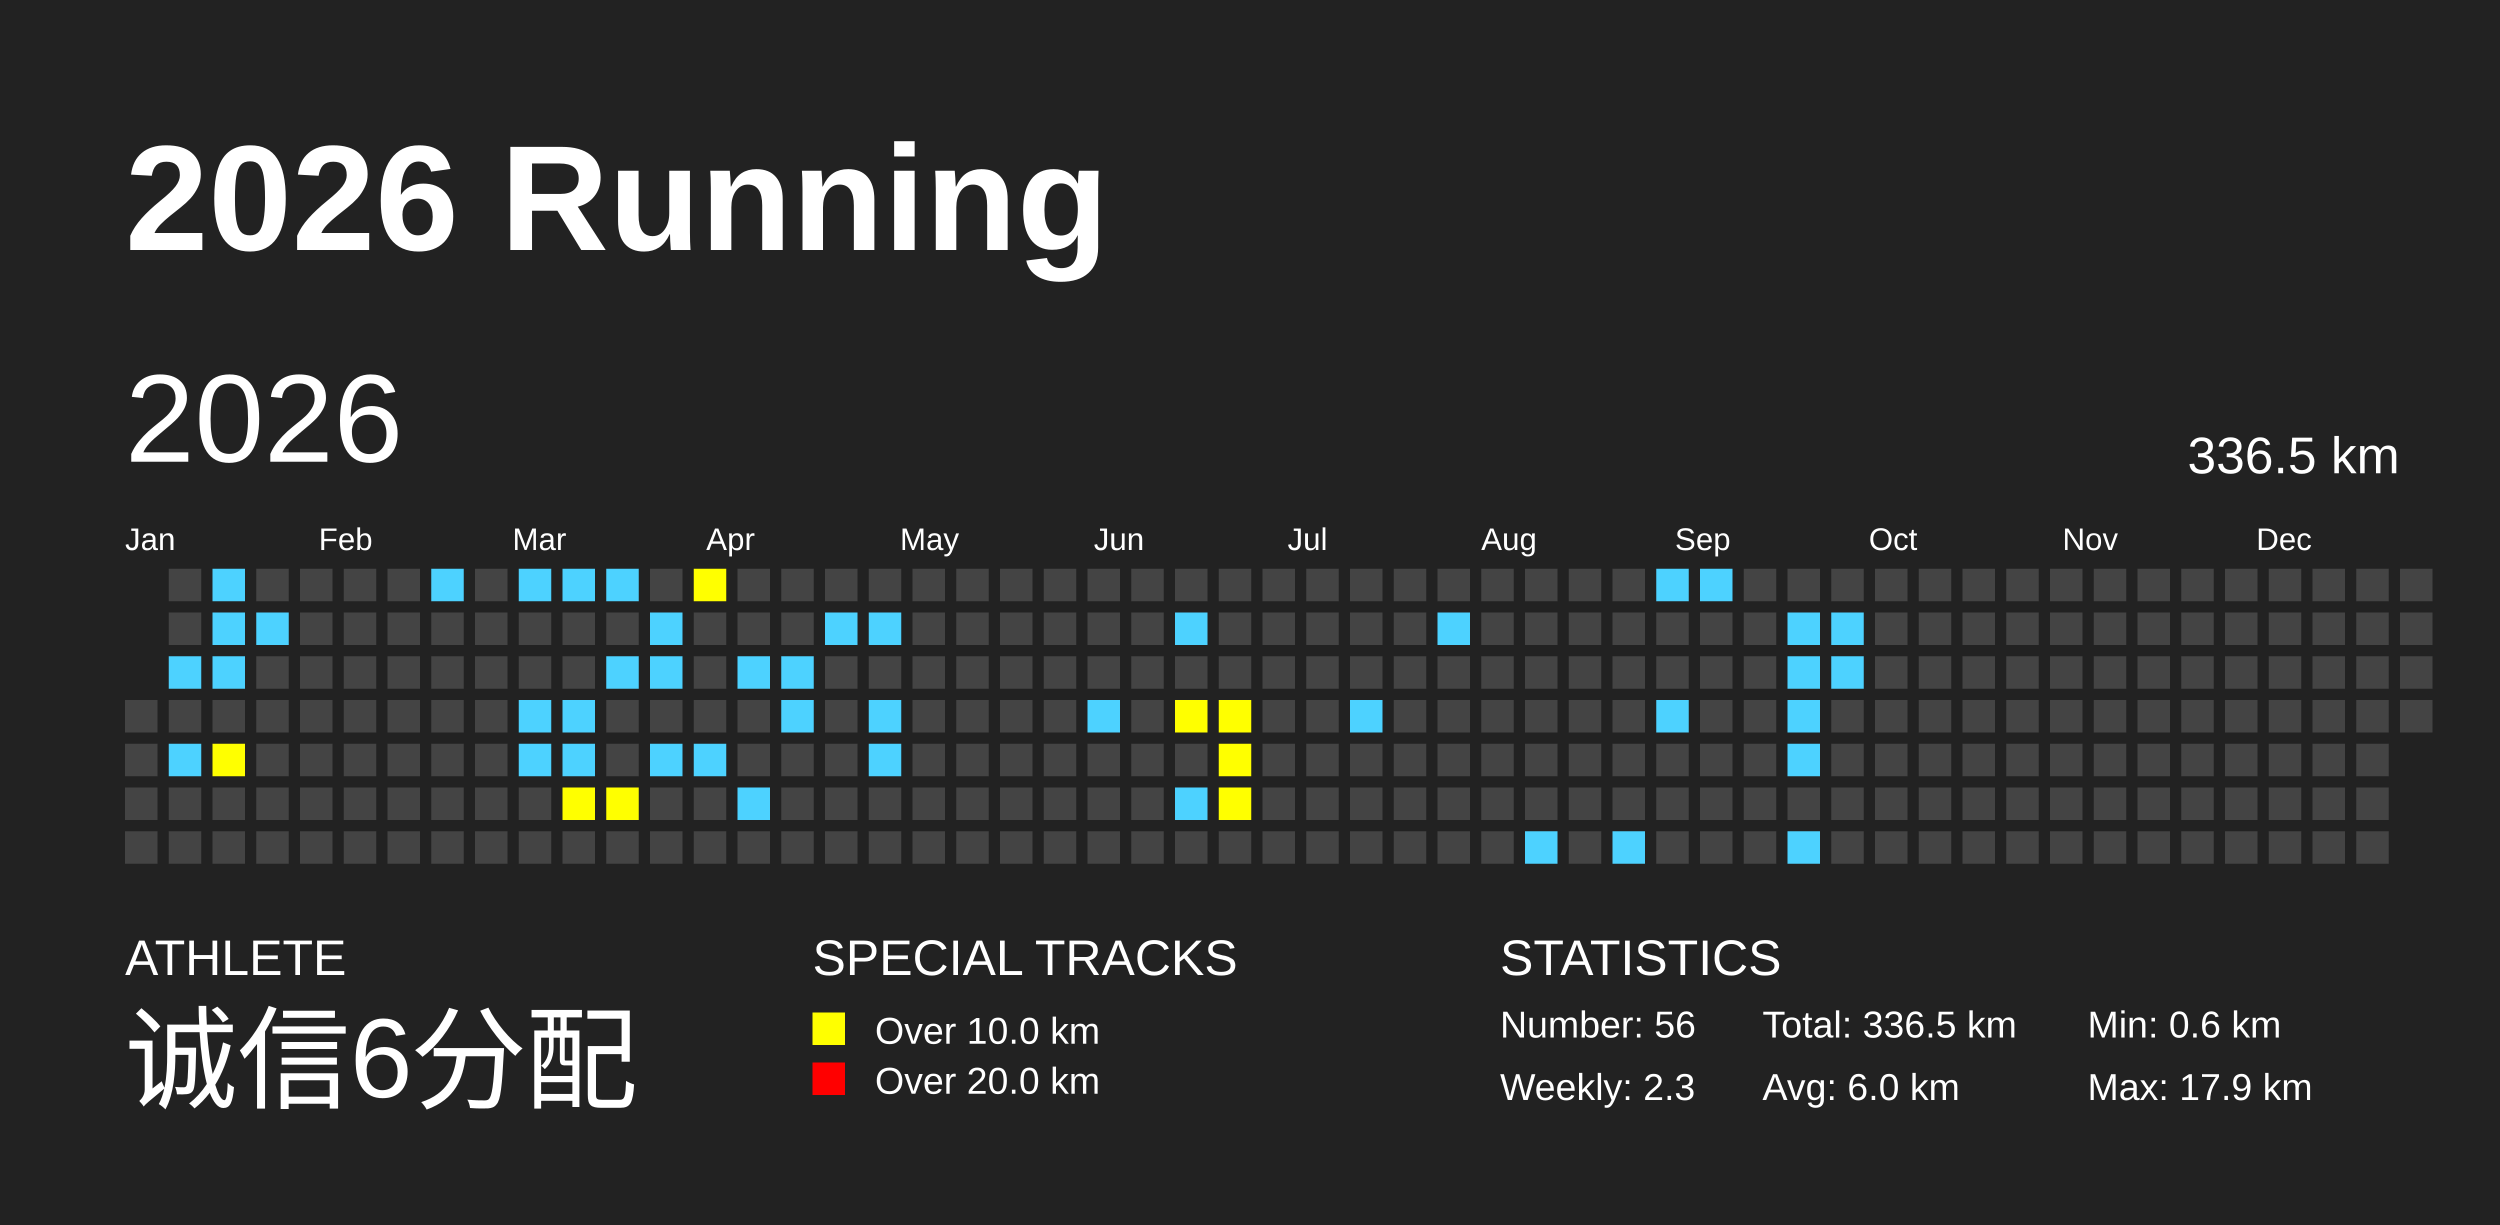
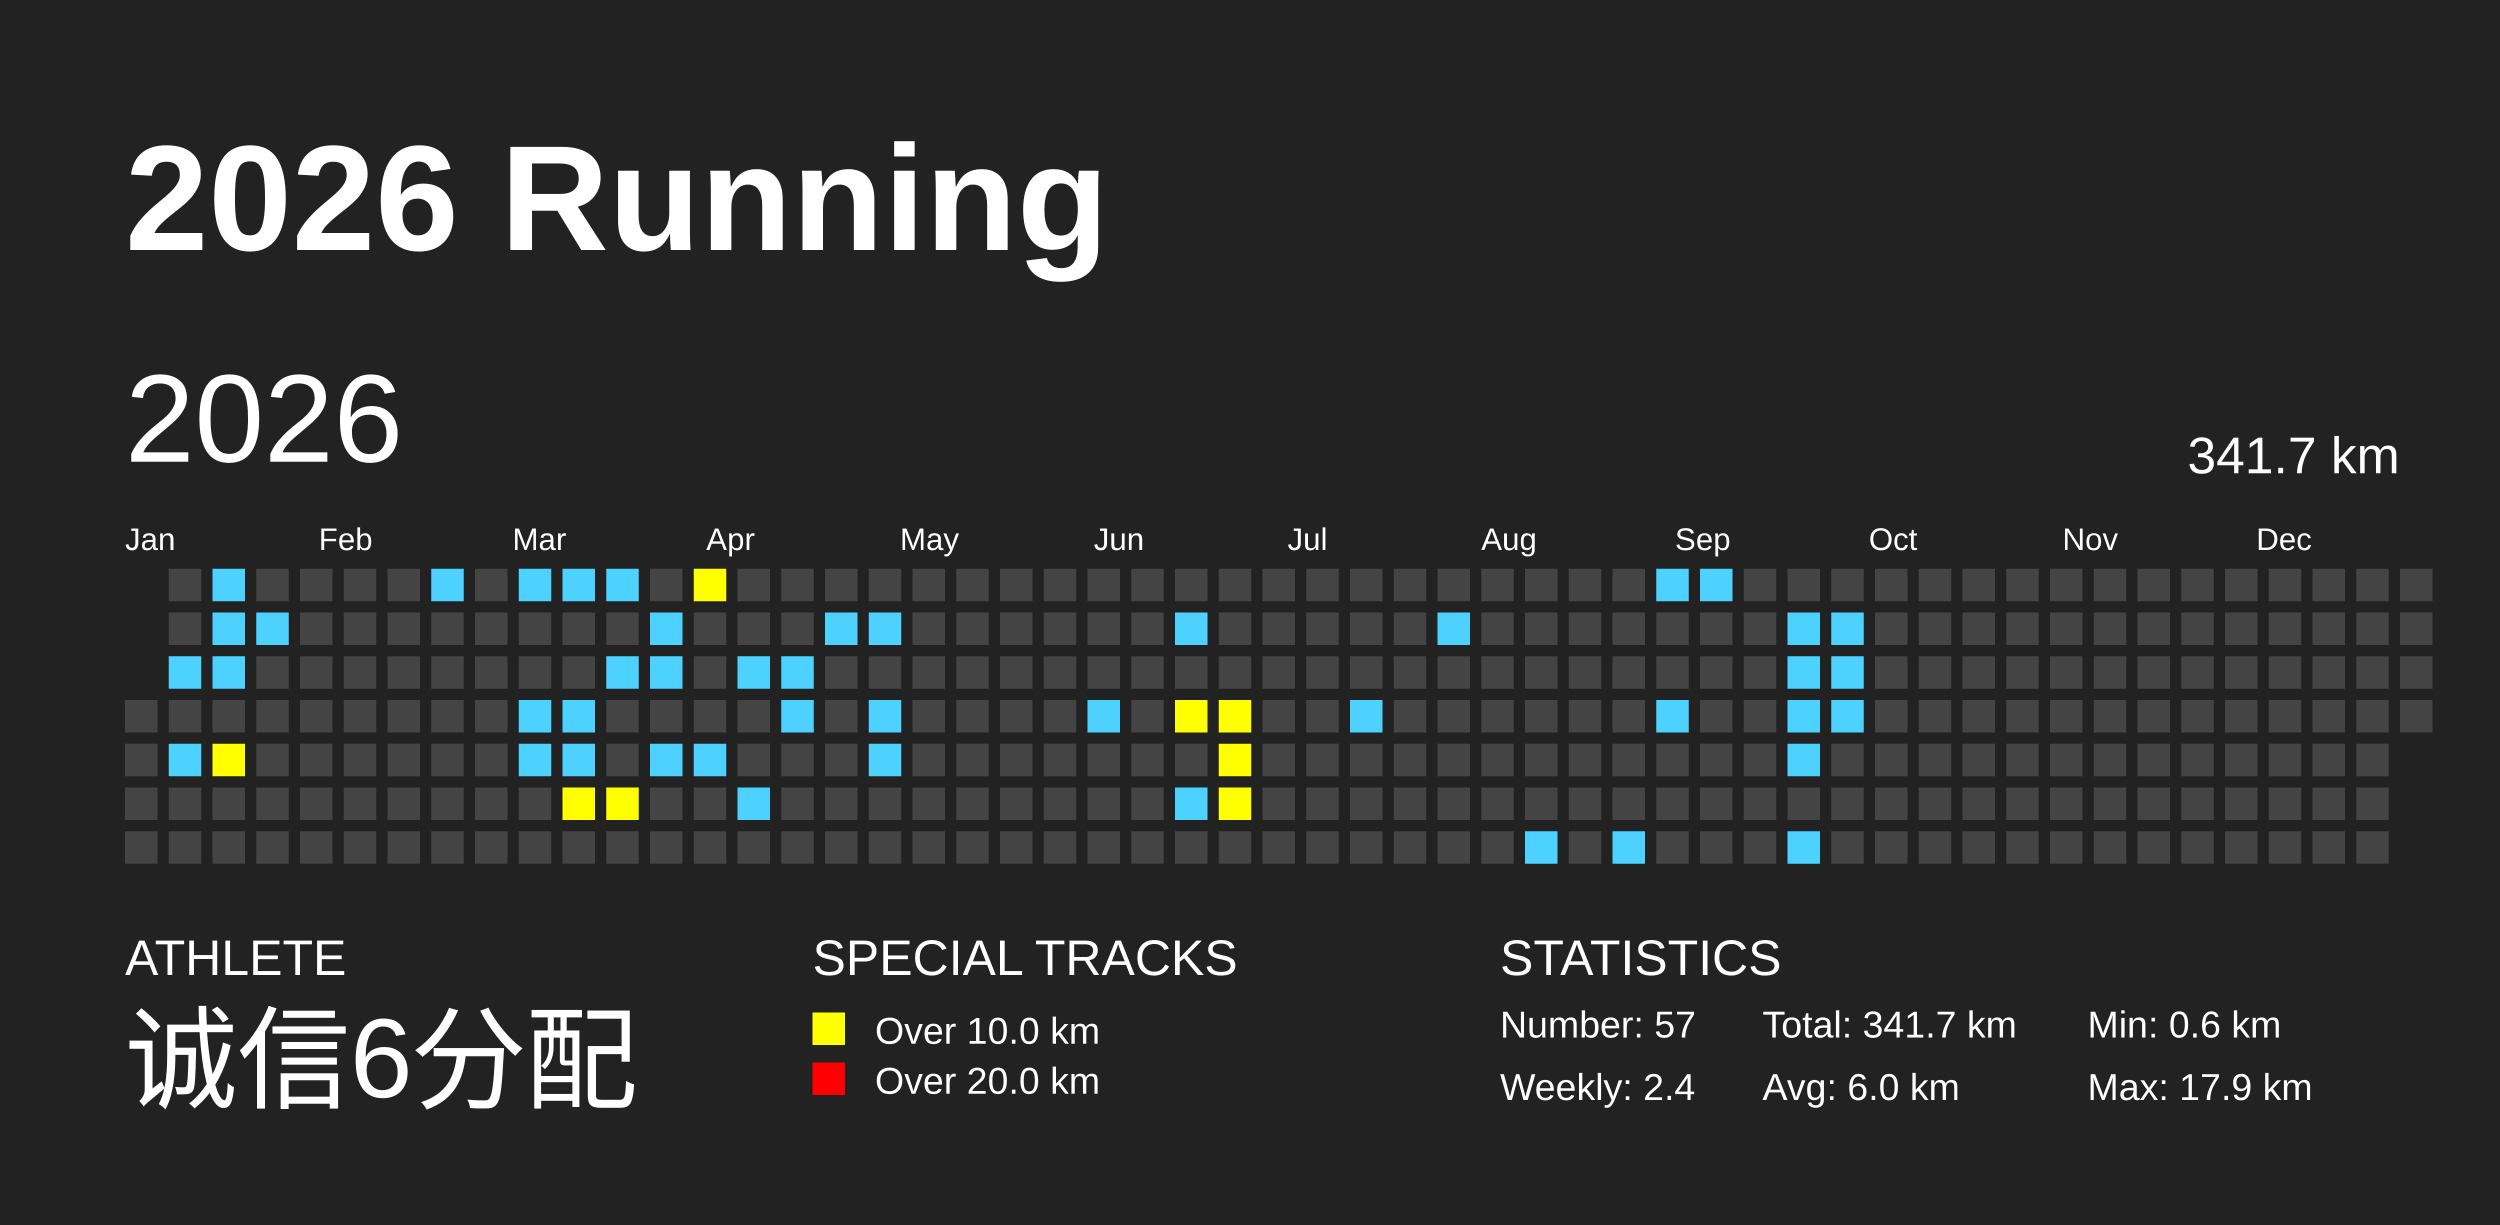
<svg xmlns="http://www.w3.org/2000/svg" baseProfile="full" height="98mm" version="1.1" viewBox="0,0,200,98" width="200mm">
  <defs />
  <rect fill="#222222" height="98" width="200" x="0" y="0" />
  <text fill="#FFFFFF" style="font-size:12px; font-family:Arial; font-weight:bold;" x="10" y="20">2026 Running</text>
  <text fill="#FFFFFF" style="font-size:4px; font-family:Arial" x="10" y="78">ATHLETE</text>
  <text fill="#FFFFFF" style="font-size:9px; font-family:Arial" x="10" y="88">诚信6分配</text>
  <text fill="#FFFFFF" style="font-size:4px; font-family:Arial" x="65" y="78">SPECIAL TRACKS</text>
  <rect fill="yellow" height="2.6" width="2.6" x="65" y="81" />
  <text fill="#FFFFFF" style="font-size:3px; font-family:Arial" x="70" y="83.5">Over 10.0 km</text>
  <rect fill="red" height="2.6" width="2.6" x="65" y="85" />
  <text fill="#FFFFFF" style="font-size:3px; font-family:Arial" x="70" y="87.5">Over 20.0 km</text>
  <text fill="#FFFFFF" style="font-size:4px; font-family:Arial" x="120" y="78">STATISTICS</text>
-   <text fill="#FFFFFF" style="font-size:3px; font-family:Arial" x="120" y="83">Number: 56</text>
-   <text fill="#FFFFFF" style="font-size:3px; font-family:Arial" x="120" y="88">Weekly: 2.3</text>
-   <text fill="#FFFFFF" style="font-size:3px; font-family:Arial" x="141" y="83">Total: 336.5 km</text>
+   <text fill="#FFFFFF" style="font-size:3px; font-family:Arial" x="120" y="83">Number: 57</text>
+   <text fill="#FFFFFF" style="font-size:3px; font-family:Arial" x="120" y="88">Weekly: 2.4</text>
+   <text fill="#FFFFFF" style="font-size:3px; font-family:Arial" x="141" y="83">Total: 341.7 km</text>
  <text fill="#FFFFFF" style="font-size:3px; font-family:Arial" x="141" y="88">Avg: 6.0 km</text>
  <text fill="#FFFFFF" style="font-size:3px; font-family:Arial" x="167" y="83">Min: 0.6 km</text>
  <text fill="#FFFFFF" style="font-size:3px; font-family:Arial" x="167" y="88">Max: 17.9 km</text>
  <text dominant-baseline="hanging" fill="#FFFFFF" style="font-size:10.0px; font-family:Arial;" x="10" y="30">2026</text>
-   <text dominant-baseline="hanging" fill="#FFFFFF" style="font-size:4.125px; font-family:Arial;" x="175" y="35">336.5 km</text>
+   <text dominant-baseline="hanging" fill="#FFFFFF" style="font-size:4.125px; font-family:Arial;" x="175" y="35">341.7 km</text>
  <text fill="#FFFFFF" style="font-size:2.5px; font-family:Arial" x="10.0" y="44">Jan</text>
  <text fill="#FFFFFF" style="font-size:2.5px; font-family:Arial" x="25.5" y="44">Feb</text>
  <text fill="#FFFFFF" style="font-size:2.5px; font-family:Arial" x="41.0" y="44">Mar</text>
  <text fill="#FFFFFF" style="font-size:2.5px; font-family:Arial" x="56.5" y="44">Apr</text>
  <text fill="#FFFFFF" style="font-size:2.5px; font-family:Arial" x="72.0" y="44">May</text>
  <text fill="#FFFFFF" style="font-size:2.5px; font-family:Arial" x="87.5" y="44">Jun</text>
  <text fill="#FFFFFF" style="font-size:2.5px; font-family:Arial" x="103.0" y="44">Jul</text>
  <text fill="#FFFFFF" style="font-size:2.5px; font-family:Arial" x="118.5" y="44">Aug</text>
  <text fill="#FFFFFF" style="font-size:2.5px; font-family:Arial" x="134.0" y="44">Sep</text>
  <text fill="#FFFFFF" style="font-size:2.5px; font-family:Arial" x="149.5" y="44">Oct</text>
  <text fill="#FFFFFF" style="font-size:2.5px; font-family:Arial" x="165.0" y="44">Nov</text>
  <text fill="#FFFFFF" style="font-size:2.5px; font-family:Arial" x="180.5" y="44">Dec</text>
  <rect fill="#444444" height="2.6" width="2.6" x="10.0" y="56.0" />
  <rect fill="#444444" height="2.6" width="2.6" x="10.0" y="59.5" />
  <rect fill="#444444" height="2.6" width="2.6" x="10.0" y="63.0" />
  <rect fill="#444444" height="2.6" width="2.6" x="10.0" y="66.5" />
  <rect fill="#444444" height="2.6" width="2.6" x="13.5" y="45.5" />
  <rect fill="#444444" height="2.6" width="2.6" x="13.5" y="49.0" />
  <rect fill="#4DD2FF" height="2.6" width="2.6" x="13.5" y="52.5" />
  <rect fill="#444444" height="2.6" width="2.6" x="13.5" y="56.0" />
  <rect fill="#4DD2FF" height="2.6" width="2.6" x="13.5" y="59.5" />
  <rect fill="#444444" height="2.6" width="2.6" x="13.5" y="63.0" />
  <rect fill="#444444" height="2.6" width="2.6" x="13.5" y="66.5" />
  <rect fill="#4DD2FF" height="2.6" width="2.6" x="17.0" y="45.5" />
  <rect fill="#4DD2FF" height="2.6" width="2.6" x="17.0" y="49.0" />
  <rect fill="#4DD2FF" height="2.6" width="2.6" x="17.0" y="52.5" />
  <rect fill="#444444" height="2.6" width="2.6" x="17.0" y="56.0" />
  <rect fill="yellow" height="2.6" width="2.6" x="17.0" y="59.5" />
  <rect fill="#444444" height="2.6" width="2.6" x="17.0" y="63.0" />
  <rect fill="#444444" height="2.6" width="2.6" x="17.0" y="66.5" />
  <rect fill="#444444" height="2.6" width="2.6" x="20.5" y="45.5" />
  <rect fill="#4DD2FF" height="2.6" width="2.6" x="20.5" y="49.0" />
  <rect fill="#444444" height="2.6" width="2.6" x="20.5" y="52.5" />
  <rect fill="#444444" height="2.6" width="2.6" x="20.5" y="56.0" />
  <rect fill="#444444" height="2.6" width="2.6" x="20.5" y="59.5" />
  <rect fill="#444444" height="2.6" width="2.6" x="20.5" y="63.0" />
  <rect fill="#444444" height="2.6" width="2.6" x="20.5" y="66.5" />
  <rect fill="#444444" height="2.6" width="2.6" x="24.0" y="45.5" />
  <rect fill="#444444" height="2.6" width="2.6" x="24.0" y="49.0" />
  <rect fill="#444444" height="2.6" width="2.6" x="24.0" y="52.5" />
  <rect fill="#444444" height="2.6" width="2.6" x="24.0" y="56.0" />
  <rect fill="#444444" height="2.6" width="2.6" x="24.0" y="59.5" />
  <rect fill="#444444" height="2.6" width="2.6" x="24.0" y="63.0" />
  <rect fill="#444444" height="2.6" width="2.6" x="24.0" y="66.5" />
  <rect fill="#444444" height="2.6" width="2.6" x="27.5" y="45.5" />
  <rect fill="#444444" height="2.6" width="2.6" x="27.5" y="49.0" />
  <rect fill="#444444" height="2.6" width="2.6" x="27.5" y="52.5" />
  <rect fill="#444444" height="2.6" width="2.6" x="27.5" y="56.0" />
  <rect fill="#444444" height="2.6" width="2.6" x="27.5" y="59.5" />
  <rect fill="#444444" height="2.6" width="2.6" x="27.5" y="63.0" />
  <rect fill="#444444" height="2.6" width="2.6" x="27.5" y="66.5" />
  <rect fill="#444444" height="2.6" width="2.6" x="31.0" y="45.5" />
  <rect fill="#444444" height="2.6" width="2.6" x="31.0" y="49.0" />
  <rect fill="#444444" height="2.6" width="2.6" x="31.0" y="52.5" />
  <rect fill="#444444" height="2.6" width="2.6" x="31.0" y="56.0" />
  <rect fill="#444444" height="2.6" width="2.6" x="31.0" y="59.5" />
  <rect fill="#444444" height="2.6" width="2.6" x="31.0" y="63.0" />
  <rect fill="#444444" height="2.6" width="2.6" x="31.0" y="66.5" />
  <rect fill="#4DD2FF" height="2.6" width="2.6" x="34.5" y="45.5" />
  <rect fill="#444444" height="2.6" width="2.6" x="34.5" y="49.0" />
  <rect fill="#444444" height="2.6" width="2.6" x="34.5" y="52.5" />
  <rect fill="#444444" height="2.6" width="2.6" x="34.5" y="56.0" />
  <rect fill="#444444" height="2.6" width="2.6" x="34.5" y="59.5" />
  <rect fill="#444444" height="2.6" width="2.6" x="34.5" y="63.0" />
  <rect fill="#444444" height="2.6" width="2.6" x="34.5" y="66.5" />
  <rect fill="#444444" height="2.6" width="2.6" x="38.0" y="45.5" />
  <rect fill="#444444" height="2.6" width="2.6" x="38.0" y="49.0" />
  <rect fill="#444444" height="2.6" width="2.6" x="38.0" y="52.5" />
  <rect fill="#444444" height="2.6" width="2.6" x="38.0" y="56.0" />
  <rect fill="#444444" height="2.6" width="2.6" x="38.0" y="59.5" />
  <rect fill="#444444" height="2.6" width="2.6" x="38.0" y="63.0" />
  <rect fill="#444444" height="2.6" width="2.6" x="38.0" y="66.5" />
  <rect fill="#4DD2FF" height="2.6" width="2.6" x="41.5" y="45.5" />
  <rect fill="#444444" height="2.6" width="2.6" x="41.5" y="49.0" />
  <rect fill="#444444" height="2.6" width="2.6" x="41.5" y="52.5" />
  <rect fill="#4DD2FF" height="2.6" width="2.6" x="41.5" y="56.0" />
  <rect fill="#4DD2FF" height="2.6" width="2.6" x="41.5" y="59.5" />
  <rect fill="#444444" height="2.6" width="2.6" x="41.5" y="63.0" />
  <rect fill="#444444" height="2.6" width="2.6" x="41.5" y="66.5" />
  <rect fill="#4DD2FF" height="2.6" width="2.6" x="45.0" y="45.5" />
  <rect fill="#444444" height="2.6" width="2.6" x="45.0" y="49.0" />
  <rect fill="#444444" height="2.6" width="2.6" x="45.0" y="52.5" />
  <rect fill="#4DD2FF" height="2.6" width="2.6" x="45.0" y="56.0" />
  <rect fill="#4DD2FF" height="2.6" width="2.6" x="45.0" y="59.5" />
  <rect fill="yellow" height="2.6" width="2.6" x="45.0" y="63.0" />
  <rect fill="#444444" height="2.6" width="2.6" x="45.0" y="66.5" />
  <rect fill="#4DD2FF" height="2.6" width="2.6" x="48.5" y="45.5" />
  <rect fill="#444444" height="2.6" width="2.6" x="48.5" y="49.0" />
  <rect fill="#4DD2FF" height="2.6" width="2.6" x="48.5" y="52.5" />
  <rect fill="#444444" height="2.6" width="2.6" x="48.5" y="56.0" />
  <rect fill="#444444" height="2.6" width="2.6" x="48.5" y="59.5" />
  <rect fill="yellow" height="2.6" width="2.6" x="48.5" y="63.0" />
  <rect fill="#444444" height="2.6" width="2.6" x="48.5" y="66.5" />
  <rect fill="#444444" height="2.6" width="2.6" x="52.0" y="45.5" />
  <rect fill="#4DD2FF" height="2.6" width="2.6" x="52.0" y="49.0" />
  <rect fill="#4DD2FF" height="2.6" width="2.6" x="52.0" y="52.5" />
  <rect fill="#444444" height="2.6" width="2.6" x="52.0" y="56.0" />
  <rect fill="#4DD2FF" height="2.6" width="2.6" x="52.0" y="59.5" />
  <rect fill="#444444" height="2.6" width="2.6" x="52.0" y="63.0" />
  <rect fill="#444444" height="2.6" width="2.6" x="52.0" y="66.5" />
  <rect fill="yellow" height="2.6" width="2.6" x="55.5" y="45.5" />
  <rect fill="#444444" height="2.6" width="2.6" x="55.5" y="49.0" />
  <rect fill="#444444" height="2.6" width="2.6" x="55.5" y="52.5" />
  <rect fill="#444444" height="2.6" width="2.6" x="55.5" y="56.0" />
  <rect fill="#4DD2FF" height="2.6" width="2.6" x="55.5" y="59.5" />
  <rect fill="#444444" height="2.6" width="2.6" x="55.5" y="63.0" />
  <rect fill="#444444" height="2.6" width="2.6" x="55.5" y="66.5" />
  <rect fill="#444444" height="2.6" width="2.6" x="59.0" y="45.5" />
  <rect fill="#444444" height="2.6" width="2.6" x="59.0" y="49.0" />
  <rect fill="#4DD2FF" height="2.6" width="2.6" x="59.0" y="52.5" />
  <rect fill="#444444" height="2.6" width="2.6" x="59.0" y="56.0" />
  <rect fill="#444444" height="2.6" width="2.6" x="59.0" y="59.5" />
  <rect fill="#4DD2FF" height="2.6" width="2.6" x="59.0" y="63.0" />
  <rect fill="#444444" height="2.6" width="2.6" x="59.0" y="66.5" />
  <rect fill="#444444" height="2.6" width="2.6" x="62.5" y="45.5" />
  <rect fill="#444444" height="2.6" width="2.6" x="62.5" y="49.0" />
  <rect fill="#4DD2FF" height="2.6" width="2.6" x="62.5" y="52.5" />
  <rect fill="#4DD2FF" height="2.6" width="2.6" x="62.5" y="56.0" />
  <rect fill="#444444" height="2.6" width="2.6" x="62.5" y="59.5" />
  <rect fill="#444444" height="2.6" width="2.6" x="62.5" y="63.0" />
  <rect fill="#444444" height="2.6" width="2.6" x="62.5" y="66.5" />
  <rect fill="#444444" height="2.6" width="2.6" x="66.0" y="45.5" />
  <rect fill="#4DD2FF" height="2.6" width="2.6" x="66.0" y="49.0" />
  <rect fill="#444444" height="2.6" width="2.6" x="66.0" y="52.5" />
  <rect fill="#444444" height="2.6" width="2.6" x="66.0" y="56.0" />
  <rect fill="#444444" height="2.6" width="2.6" x="66.0" y="59.5" />
  <rect fill="#444444" height="2.6" width="2.6" x="66.0" y="63.0" />
  <rect fill="#444444" height="2.6" width="2.6" x="66.0" y="66.5" />
  <rect fill="#444444" height="2.6" width="2.6" x="69.5" y="45.5" />
  <rect fill="#4DD2FF" height="2.6" width="2.6" x="69.5" y="49.0" />
  <rect fill="#444444" height="2.6" width="2.6" x="69.5" y="52.5" />
  <rect fill="#4DD2FF" height="2.6" width="2.6" x="69.5" y="56.0" />
  <rect fill="#4DD2FF" height="2.6" width="2.6" x="69.5" y="59.5" />
  <rect fill="#444444" height="2.6" width="2.6" x="69.5" y="63.0" />
  <rect fill="#444444" height="2.6" width="2.6" x="69.5" y="66.5" />
  <rect fill="#444444" height="2.6" width="2.6" x="73.0" y="45.5" />
  <rect fill="#444444" height="2.6" width="2.6" x="73.0" y="49.0" />
  <rect fill="#444444" height="2.6" width="2.6" x="73.0" y="52.5" />
  <rect fill="#444444" height="2.6" width="2.6" x="73.0" y="56.0" />
  <rect fill="#444444" height="2.6" width="2.6" x="73.0" y="59.5" />
  <rect fill="#444444" height="2.6" width="2.6" x="73.0" y="63.0" />
  <rect fill="#444444" height="2.6" width="2.6" x="73.0" y="66.5" />
  <rect fill="#444444" height="2.6" width="2.6" x="76.5" y="45.5" />
  <rect fill="#444444" height="2.6" width="2.6" x="76.5" y="49.0" />
  <rect fill="#444444" height="2.6" width="2.6" x="76.5" y="52.5" />
  <rect fill="#444444" height="2.6" width="2.6" x="76.5" y="56.0" />
  <rect fill="#444444" height="2.6" width="2.6" x="76.5" y="59.5" />
  <rect fill="#444444" height="2.6" width="2.6" x="76.5" y="63.0" />
  <rect fill="#444444" height="2.6" width="2.6" x="76.5" y="66.5" />
  <rect fill="#444444" height="2.6" width="2.6" x="80.0" y="45.5" />
  <rect fill="#444444" height="2.6" width="2.6" x="80.0" y="49.0" />
  <rect fill="#444444" height="2.6" width="2.6" x="80.0" y="52.5" />
  <rect fill="#444444" height="2.6" width="2.6" x="80.0" y="56.0" />
  <rect fill="#444444" height="2.6" width="2.6" x="80.0" y="59.5" />
  <rect fill="#444444" height="2.6" width="2.6" x="80.0" y="63.0" />
  <rect fill="#444444" height="2.6" width="2.6" x="80.0" y="66.5" />
  <rect fill="#444444" height="2.6" width="2.6" x="83.5" y="45.5" />
  <rect fill="#444444" height="2.6" width="2.6" x="83.5" y="49.0" />
  <rect fill="#444444" height="2.6" width="2.6" x="83.5" y="52.5" />
  <rect fill="#444444" height="2.6" width="2.6" x="83.5" y="56.0" />
  <rect fill="#444444" height="2.6" width="2.6" x="83.5" y="59.5" />
  <rect fill="#444444" height="2.6" width="2.6" x="83.5" y="63.0" />
  <rect fill="#444444" height="2.6" width="2.6" x="83.5" y="66.5" />
  <rect fill="#444444" height="2.6" width="2.6" x="87.0" y="45.5" />
  <rect fill="#444444" height="2.6" width="2.6" x="87.0" y="49.0" />
  <rect fill="#444444" height="2.6" width="2.6" x="87.0" y="52.5" />
  <rect fill="#4DD2FF" height="2.6" width="2.6" x="87.0" y="56.0" />
  <rect fill="#444444" height="2.6" width="2.6" x="87.0" y="59.5" />
  <rect fill="#444444" height="2.6" width="2.6" x="87.0" y="63.0" />
  <rect fill="#444444" height="2.6" width="2.6" x="87.0" y="66.5" />
  <rect fill="#444444" height="2.6" width="2.6" x="90.5" y="45.5" />
  <rect fill="#444444" height="2.6" width="2.6" x="90.5" y="49.0" />
  <rect fill="#444444" height="2.6" width="2.6" x="90.5" y="52.5" />
  <rect fill="#444444" height="2.6" width="2.6" x="90.5" y="56.0" />
  <rect fill="#444444" height="2.6" width="2.6" x="90.5" y="59.5" />
  <rect fill="#444444" height="2.6" width="2.6" x="90.5" y="63.0" />
  <rect fill="#444444" height="2.6" width="2.6" x="90.5" y="66.5" />
  <rect fill="#444444" height="2.6" width="2.6" x="94.0" y="45.5" />
  <rect fill="#4DD2FF" height="2.6" width="2.6" x="94.0" y="49.0" />
  <rect fill="#444444" height="2.6" width="2.6" x="94.0" y="52.5" />
  <rect fill="yellow" height="2.6" width="2.6" x="94.0" y="56.0" />
  <rect fill="#444444" height="2.6" width="2.6" x="94.0" y="59.5" />
  <rect fill="#4DD2FF" height="2.6" width="2.6" x="94.0" y="63.0" />
  <rect fill="#444444" height="2.6" width="2.6" x="94.0" y="66.5" />
  <rect fill="#444444" height="2.6" width="2.6" x="97.5" y="45.5" />
  <rect fill="#444444" height="2.6" width="2.6" x="97.5" y="49.0" />
  <rect fill="#444444" height="2.6" width="2.6" x="97.5" y="52.5" />
  <rect fill="yellow" height="2.6" width="2.6" x="97.5" y="56.0" />
  <rect fill="yellow" height="2.6" width="2.6" x="97.5" y="59.5" />
  <rect fill="yellow" height="2.6" width="2.6" x="97.5" y="63.0" />
  <rect fill="#444444" height="2.6" width="2.6" x="97.5" y="66.5" />
  <rect fill="#444444" height="2.6" width="2.6" x="101.0" y="45.5" />
  <rect fill="#444444" height="2.6" width="2.6" x="101.0" y="49.0" />
  <rect fill="#444444" height="2.6" width="2.6" x="101.0" y="52.5" />
  <rect fill="#444444" height="2.6" width="2.6" x="101.0" y="56.0" />
  <rect fill="#444444" height="2.6" width="2.6" x="101.0" y="59.5" />
  <rect fill="#444444" height="2.6" width="2.6" x="101.0" y="63.0" />
  <rect fill="#444444" height="2.6" width="2.6" x="101.0" y="66.5" />
  <rect fill="#444444" height="2.6" width="2.6" x="104.5" y="45.5" />
  <rect fill="#444444" height="2.6" width="2.6" x="104.5" y="49.0" />
  <rect fill="#444444" height="2.6" width="2.6" x="104.5" y="52.5" />
  <rect fill="#444444" height="2.6" width="2.6" x="104.5" y="56.0" />
  <rect fill="#444444" height="2.6" width="2.6" x="104.5" y="59.5" />
  <rect fill="#444444" height="2.6" width="2.6" x="104.5" y="63.0" />
  <rect fill="#444444" height="2.6" width="2.6" x="104.5" y="66.5" />
  <rect fill="#444444" height="2.6" width="2.6" x="108.0" y="45.5" />
  <rect fill="#444444" height="2.6" width="2.6" x="108.0" y="49.0" />
  <rect fill="#444444" height="2.6" width="2.6" x="108.0" y="52.5" />
  <rect fill="#4DD2FF" height="2.6" width="2.6" x="108.0" y="56.0" />
  <rect fill="#444444" height="2.6" width="2.6" x="108.0" y="59.5" />
  <rect fill="#444444" height="2.6" width="2.6" x="108.0" y="63.0" />
  <rect fill="#444444" height="2.6" width="2.6" x="108.0" y="66.5" />
  <rect fill="#444444" height="2.6" width="2.6" x="111.5" y="45.5" />
  <rect fill="#444444" height="2.6" width="2.6" x="111.5" y="49.0" />
  <rect fill="#444444" height="2.6" width="2.6" x="111.5" y="52.5" />
  <rect fill="#444444" height="2.6" width="2.6" x="111.5" y="56.0" />
  <rect fill="#444444" height="2.6" width="2.6" x="111.5" y="59.5" />
  <rect fill="#444444" height="2.6" width="2.6" x="111.5" y="63.0" />
  <rect fill="#444444" height="2.6" width="2.6" x="111.5" y="66.5" />
  <rect fill="#444444" height="2.6" width="2.6" x="115.0" y="45.5" />
  <rect fill="#4DD2FF" height="2.6" width="2.6" x="115.0" y="49.0" />
  <rect fill="#444444" height="2.6" width="2.6" x="115.0" y="52.5" />
  <rect fill="#444444" height="2.6" width="2.6" x="115.0" y="56.0" />
  <rect fill="#444444" height="2.6" width="2.6" x="115.0" y="59.5" />
  <rect fill="#444444" height="2.6" width="2.6" x="115.0" y="63.0" />
  <rect fill="#444444" height="2.6" width="2.6" x="115.0" y="66.5" />
  <rect fill="#444444" height="2.6" width="2.6" x="118.5" y="45.5" />
  <rect fill="#444444" height="2.6" width="2.6" x="118.5" y="49.0" />
  <rect fill="#444444" height="2.6" width="2.6" x="118.5" y="52.5" />
  <rect fill="#444444" height="2.6" width="2.6" x="118.5" y="56.0" />
  <rect fill="#444444" height="2.6" width="2.6" x="118.5" y="59.5" />
  <rect fill="#444444" height="2.6" width="2.6" x="118.5" y="63.0" />
  <rect fill="#444444" height="2.6" width="2.6" x="118.5" y="66.5" />
  <rect fill="#444444" height="2.6" width="2.6" x="122.0" y="45.5" />
  <rect fill="#444444" height="2.6" width="2.6" x="122.0" y="49.0" />
  <rect fill="#444444" height="2.6" width="2.6" x="122.0" y="52.5" />
  <rect fill="#444444" height="2.6" width="2.6" x="122.0" y="56.0" />
  <rect fill="#444444" height="2.6" width="2.6" x="122.0" y="59.5" />
  <rect fill="#444444" height="2.6" width="2.6" x="122.0" y="63.0" />
  <rect fill="#4DD2FF" height="2.6" width="2.6" x="122.0" y="66.5" />
  <rect fill="#444444" height="2.6" width="2.6" x="125.5" y="45.5" />
  <rect fill="#444444" height="2.6" width="2.6" x="125.5" y="49.0" />
  <rect fill="#444444" height="2.6" width="2.6" x="125.5" y="52.5" />
  <rect fill="#444444" height="2.6" width="2.6" x="125.5" y="56.0" />
  <rect fill="#444444" height="2.6" width="2.6" x="125.5" y="59.5" />
  <rect fill="#444444" height="2.6" width="2.6" x="125.5" y="63.0" />
  <rect fill="#444444" height="2.6" width="2.6" x="125.5" y="66.5" />
  <rect fill="#444444" height="2.6" width="2.6" x="129.0" y="45.5" />
  <rect fill="#444444" height="2.6" width="2.6" x="129.0" y="49.0" />
  <rect fill="#444444" height="2.6" width="2.6" x="129.0" y="52.5" />
  <rect fill="#444444" height="2.6" width="2.6" x="129.0" y="56.0" />
  <rect fill="#444444" height="2.6" width="2.6" x="129.0" y="59.5" />
  <rect fill="#444444" height="2.6" width="2.6" x="129.0" y="63.0" />
  <rect fill="#4DD2FF" height="2.6" width="2.6" x="129.0" y="66.5" />
  <rect fill="#4DD2FF" height="2.6" width="2.6" x="132.5" y="45.5" />
  <rect fill="#444444" height="2.6" width="2.6" x="132.5" y="49.0" />
  <rect fill="#444444" height="2.6" width="2.6" x="132.5" y="52.5" />
  <rect fill="#4DD2FF" height="2.6" width="2.6" x="132.5" y="56.0" />
  <rect fill="#444444" height="2.6" width="2.6" x="132.5" y="59.5" />
  <rect fill="#444444" height="2.6" width="2.6" x="132.5" y="63.0" />
  <rect fill="#444444" height="2.6" width="2.6" x="132.5" y="66.5" />
  <rect fill="#4DD2FF" height="2.6" width="2.6" x="136.0" y="45.5" />
  <rect fill="#444444" height="2.6" width="2.6" x="136.0" y="49.0" />
  <rect fill="#444444" height="2.6" width="2.6" x="136.0" y="52.5" />
  <rect fill="#444444" height="2.6" width="2.6" x="136.0" y="56.0" />
  <rect fill="#444444" height="2.6" width="2.6" x="136.0" y="59.5" />
  <rect fill="#444444" height="2.6" width="2.6" x="136.0" y="63.0" />
  <rect fill="#444444" height="2.6" width="2.6" x="136.0" y="66.5" />
  <rect fill="#444444" height="2.6" width="2.6" x="139.5" y="45.5" />
  <rect fill="#444444" height="2.6" width="2.6" x="139.5" y="49.0" />
  <rect fill="#444444" height="2.6" width="2.6" x="139.5" y="52.5" />
  <rect fill="#444444" height="2.6" width="2.6" x="139.5" y="56.0" />
  <rect fill="#444444" height="2.6" width="2.6" x="139.5" y="59.5" />
  <rect fill="#444444" height="2.6" width="2.6" x="139.5" y="63.0" />
  <rect fill="#444444" height="2.6" width="2.6" x="139.5" y="66.5" />
  <rect fill="#444444" height="2.6" width="2.6" x="143.0" y="45.5" />
  <rect fill="#4DD2FF" height="2.6" width="2.6" x="143.0" y="49.0" />
  <rect fill="#4DD2FF" height="2.6" width="2.6" x="143.0" y="52.5" />
  <rect fill="#4DD2FF" height="2.6" width="2.6" x="143.0" y="56.0" />
  <rect fill="#4DD2FF" height="2.6" width="2.6" x="143.0" y="59.5" />
  <rect fill="#444444" height="2.6" width="2.6" x="143.0" y="63.0" />
  <rect fill="#4DD2FF" height="2.6" width="2.6" x="143.0" y="66.5" />
  <rect fill="#444444" height="2.6" width="2.6" x="146.5" y="45.5" />
  <rect fill="#4DD2FF" height="2.6" width="2.6" x="146.5" y="49.0" />
  <rect fill="#4DD2FF" height="2.6" width="2.6" x="146.5" y="52.5" />
-   <rect fill="#444444" height="2.6" width="2.6" x="146.5" y="56.0" />
+   <rect fill="#4DD2FF" height="2.6" width="2.6" x="146.5" y="56.0" />
  <rect fill="#444444" height="2.6" width="2.6" x="146.5" y="59.5" />
  <rect fill="#444444" height="2.6" width="2.6" x="146.5" y="63.0" />
  <rect fill="#444444" height="2.6" width="2.6" x="146.5" y="66.5" />
  <rect fill="#444444" height="2.6" width="2.6" x="150.0" y="45.5" />
  <rect fill="#444444" height="2.6" width="2.6" x="150.0" y="49.0" />
  <rect fill="#444444" height="2.6" width="2.6" x="150.0" y="52.5" />
  <rect fill="#444444" height="2.6" width="2.6" x="150.0" y="56.0" />
  <rect fill="#444444" height="2.6" width="2.6" x="150.0" y="59.5" />
  <rect fill="#444444" height="2.6" width="2.6" x="150.0" y="63.0" />
  <rect fill="#444444" height="2.6" width="2.6" x="150.0" y="66.5" />
  <rect fill="#444444" height="2.6" width="2.6" x="153.5" y="45.5" />
  <rect fill="#444444" height="2.6" width="2.6" x="153.5" y="49.0" />
  <rect fill="#444444" height="2.6" width="2.6" x="153.5" y="52.5" />
  <rect fill="#444444" height="2.6" width="2.6" x="153.5" y="56.0" />
  <rect fill="#444444" height="2.6" width="2.6" x="153.5" y="59.5" />
  <rect fill="#444444" height="2.6" width="2.6" x="153.5" y="63.0" />
  <rect fill="#444444" height="2.6" width="2.6" x="153.5" y="66.5" />
  <rect fill="#444444" height="2.6" width="2.6" x="157.0" y="45.5" />
  <rect fill="#444444" height="2.6" width="2.6" x="157.0" y="49.0" />
  <rect fill="#444444" height="2.6" width="2.6" x="157.0" y="52.5" />
  <rect fill="#444444" height="2.6" width="2.6" x="157.0" y="56.0" />
  <rect fill="#444444" height="2.6" width="2.6" x="157.0" y="59.5" />
  <rect fill="#444444" height="2.6" width="2.6" x="157.0" y="63.0" />
  <rect fill="#444444" height="2.6" width="2.6" x="157.0" y="66.5" />
  <rect fill="#444444" height="2.6" width="2.6" x="160.5" y="45.5" />
  <rect fill="#444444" height="2.6" width="2.6" x="160.5" y="49.0" />
  <rect fill="#444444" height="2.6" width="2.6" x="160.5" y="52.5" />
  <rect fill="#444444" height="2.6" width="2.6" x="160.5" y="56.0" />
  <rect fill="#444444" height="2.6" width="2.6" x="160.5" y="59.5" />
  <rect fill="#444444" height="2.6" width="2.6" x="160.5" y="63.0" />
  <rect fill="#444444" height="2.6" width="2.6" x="160.5" y="66.5" />
  <rect fill="#444444" height="2.6" width="2.6" x="164.0" y="45.5" />
  <rect fill="#444444" height="2.6" width="2.6" x="164.0" y="49.0" />
  <rect fill="#444444" height="2.6" width="2.6" x="164.0" y="52.5" />
  <rect fill="#444444" height="2.6" width="2.6" x="164.0" y="56.0" />
  <rect fill="#444444" height="2.6" width="2.6" x="164.0" y="59.5" />
  <rect fill="#444444" height="2.6" width="2.6" x="164.0" y="63.0" />
  <rect fill="#444444" height="2.6" width="2.6" x="164.0" y="66.5" />
  <rect fill="#444444" height="2.6" width="2.6" x="167.5" y="45.5" />
  <rect fill="#444444" height="2.6" width="2.6" x="167.5" y="49.0" />
  <rect fill="#444444" height="2.6" width="2.6" x="167.5" y="52.5" />
  <rect fill="#444444" height="2.6" width="2.6" x="167.5" y="56.0" />
  <rect fill="#444444" height="2.6" width="2.6" x="167.5" y="59.5" />
  <rect fill="#444444" height="2.6" width="2.6" x="167.5" y="63.0" />
  <rect fill="#444444" height="2.6" width="2.6" x="167.5" y="66.5" />
  <rect fill="#444444" height="2.6" width="2.6" x="171.0" y="45.5" />
  <rect fill="#444444" height="2.6" width="2.6" x="171.0" y="49.0" />
  <rect fill="#444444" height="2.6" width="2.6" x="171.0" y="52.5" />
  <rect fill="#444444" height="2.6" width="2.6" x="171.0" y="56.0" />
  <rect fill="#444444" height="2.6" width="2.6" x="171.0" y="59.5" />
  <rect fill="#444444" height="2.6" width="2.6" x="171.0" y="63.0" />
  <rect fill="#444444" height="2.6" width="2.6" x="171.0" y="66.5" />
  <rect fill="#444444" height="2.6" width="2.6" x="174.5" y="45.5" />
  <rect fill="#444444" height="2.6" width="2.6" x="174.5" y="49.0" />
  <rect fill="#444444" height="2.6" width="2.6" x="174.5" y="52.5" />
  <rect fill="#444444" height="2.6" width="2.6" x="174.5" y="56.0" />
  <rect fill="#444444" height="2.6" width="2.6" x="174.5" y="59.5" />
  <rect fill="#444444" height="2.6" width="2.6" x="174.5" y="63.0" />
  <rect fill="#444444" height="2.6" width="2.6" x="174.5" y="66.5" />
  <rect fill="#444444" height="2.6" width="2.6" x="178.0" y="45.5" />
  <rect fill="#444444" height="2.6" width="2.6" x="178.0" y="49.0" />
  <rect fill="#444444" height="2.6" width="2.6" x="178.0" y="52.5" />
  <rect fill="#444444" height="2.6" width="2.6" x="178.0" y="56.0" />
  <rect fill="#444444" height="2.6" width="2.6" x="178.0" y="59.5" />
  <rect fill="#444444" height="2.6" width="2.6" x="178.0" y="63.0" />
  <rect fill="#444444" height="2.6" width="2.6" x="178.0" y="66.5" />
  <rect fill="#444444" height="2.6" width="2.6" x="181.5" y="45.5" />
  <rect fill="#444444" height="2.6" width="2.6" x="181.5" y="49.0" />
  <rect fill="#444444" height="2.6" width="2.6" x="181.5" y="52.5" />
  <rect fill="#444444" height="2.6" width="2.6" x="181.5" y="56.0" />
  <rect fill="#444444" height="2.6" width="2.6" x="181.5" y="59.5" />
  <rect fill="#444444" height="2.6" width="2.6" x="181.5" y="63.0" />
  <rect fill="#444444" height="2.6" width="2.6" x="181.5" y="66.5" />
  <rect fill="#444444" height="2.6" width="2.6" x="185.0" y="45.5" />
  <rect fill="#444444" height="2.6" width="2.6" x="185.0" y="49.0" />
  <rect fill="#444444" height="2.6" width="2.6" x="185.0" y="52.5" />
  <rect fill="#444444" height="2.6" width="2.6" x="185.0" y="56.0" />
  <rect fill="#444444" height="2.6" width="2.6" x="185.0" y="59.5" />
  <rect fill="#444444" height="2.6" width="2.6" x="185.0" y="63.0" />
  <rect fill="#444444" height="2.6" width="2.6" x="185.0" y="66.5" />
  <rect fill="#444444" height="2.6" width="2.6" x="188.5" y="45.5" />
  <rect fill="#444444" height="2.6" width="2.6" x="188.5" y="49.0" />
  <rect fill="#444444" height="2.6" width="2.6" x="188.5" y="52.5" />
  <rect fill="#444444" height="2.6" width="2.6" x="188.5" y="56.0" />
  <rect fill="#444444" height="2.6" width="2.6" x="188.5" y="59.5" />
  <rect fill="#444444" height="2.6" width="2.6" x="188.5" y="63.0" />
  <rect fill="#444444" height="2.6" width="2.6" x="188.5" y="66.5" />
  <rect fill="#444444" height="2.6" width="2.6" x="192.0" y="45.5" />
  <rect fill="#444444" height="2.6" width="2.6" x="192.0" y="49.0" />
  <rect fill="#444444" height="2.6" width="2.6" x="192.0" y="52.5" />
  <rect fill="#444444" height="2.6" width="2.6" x="192.0" y="56.0" />
</svg>
